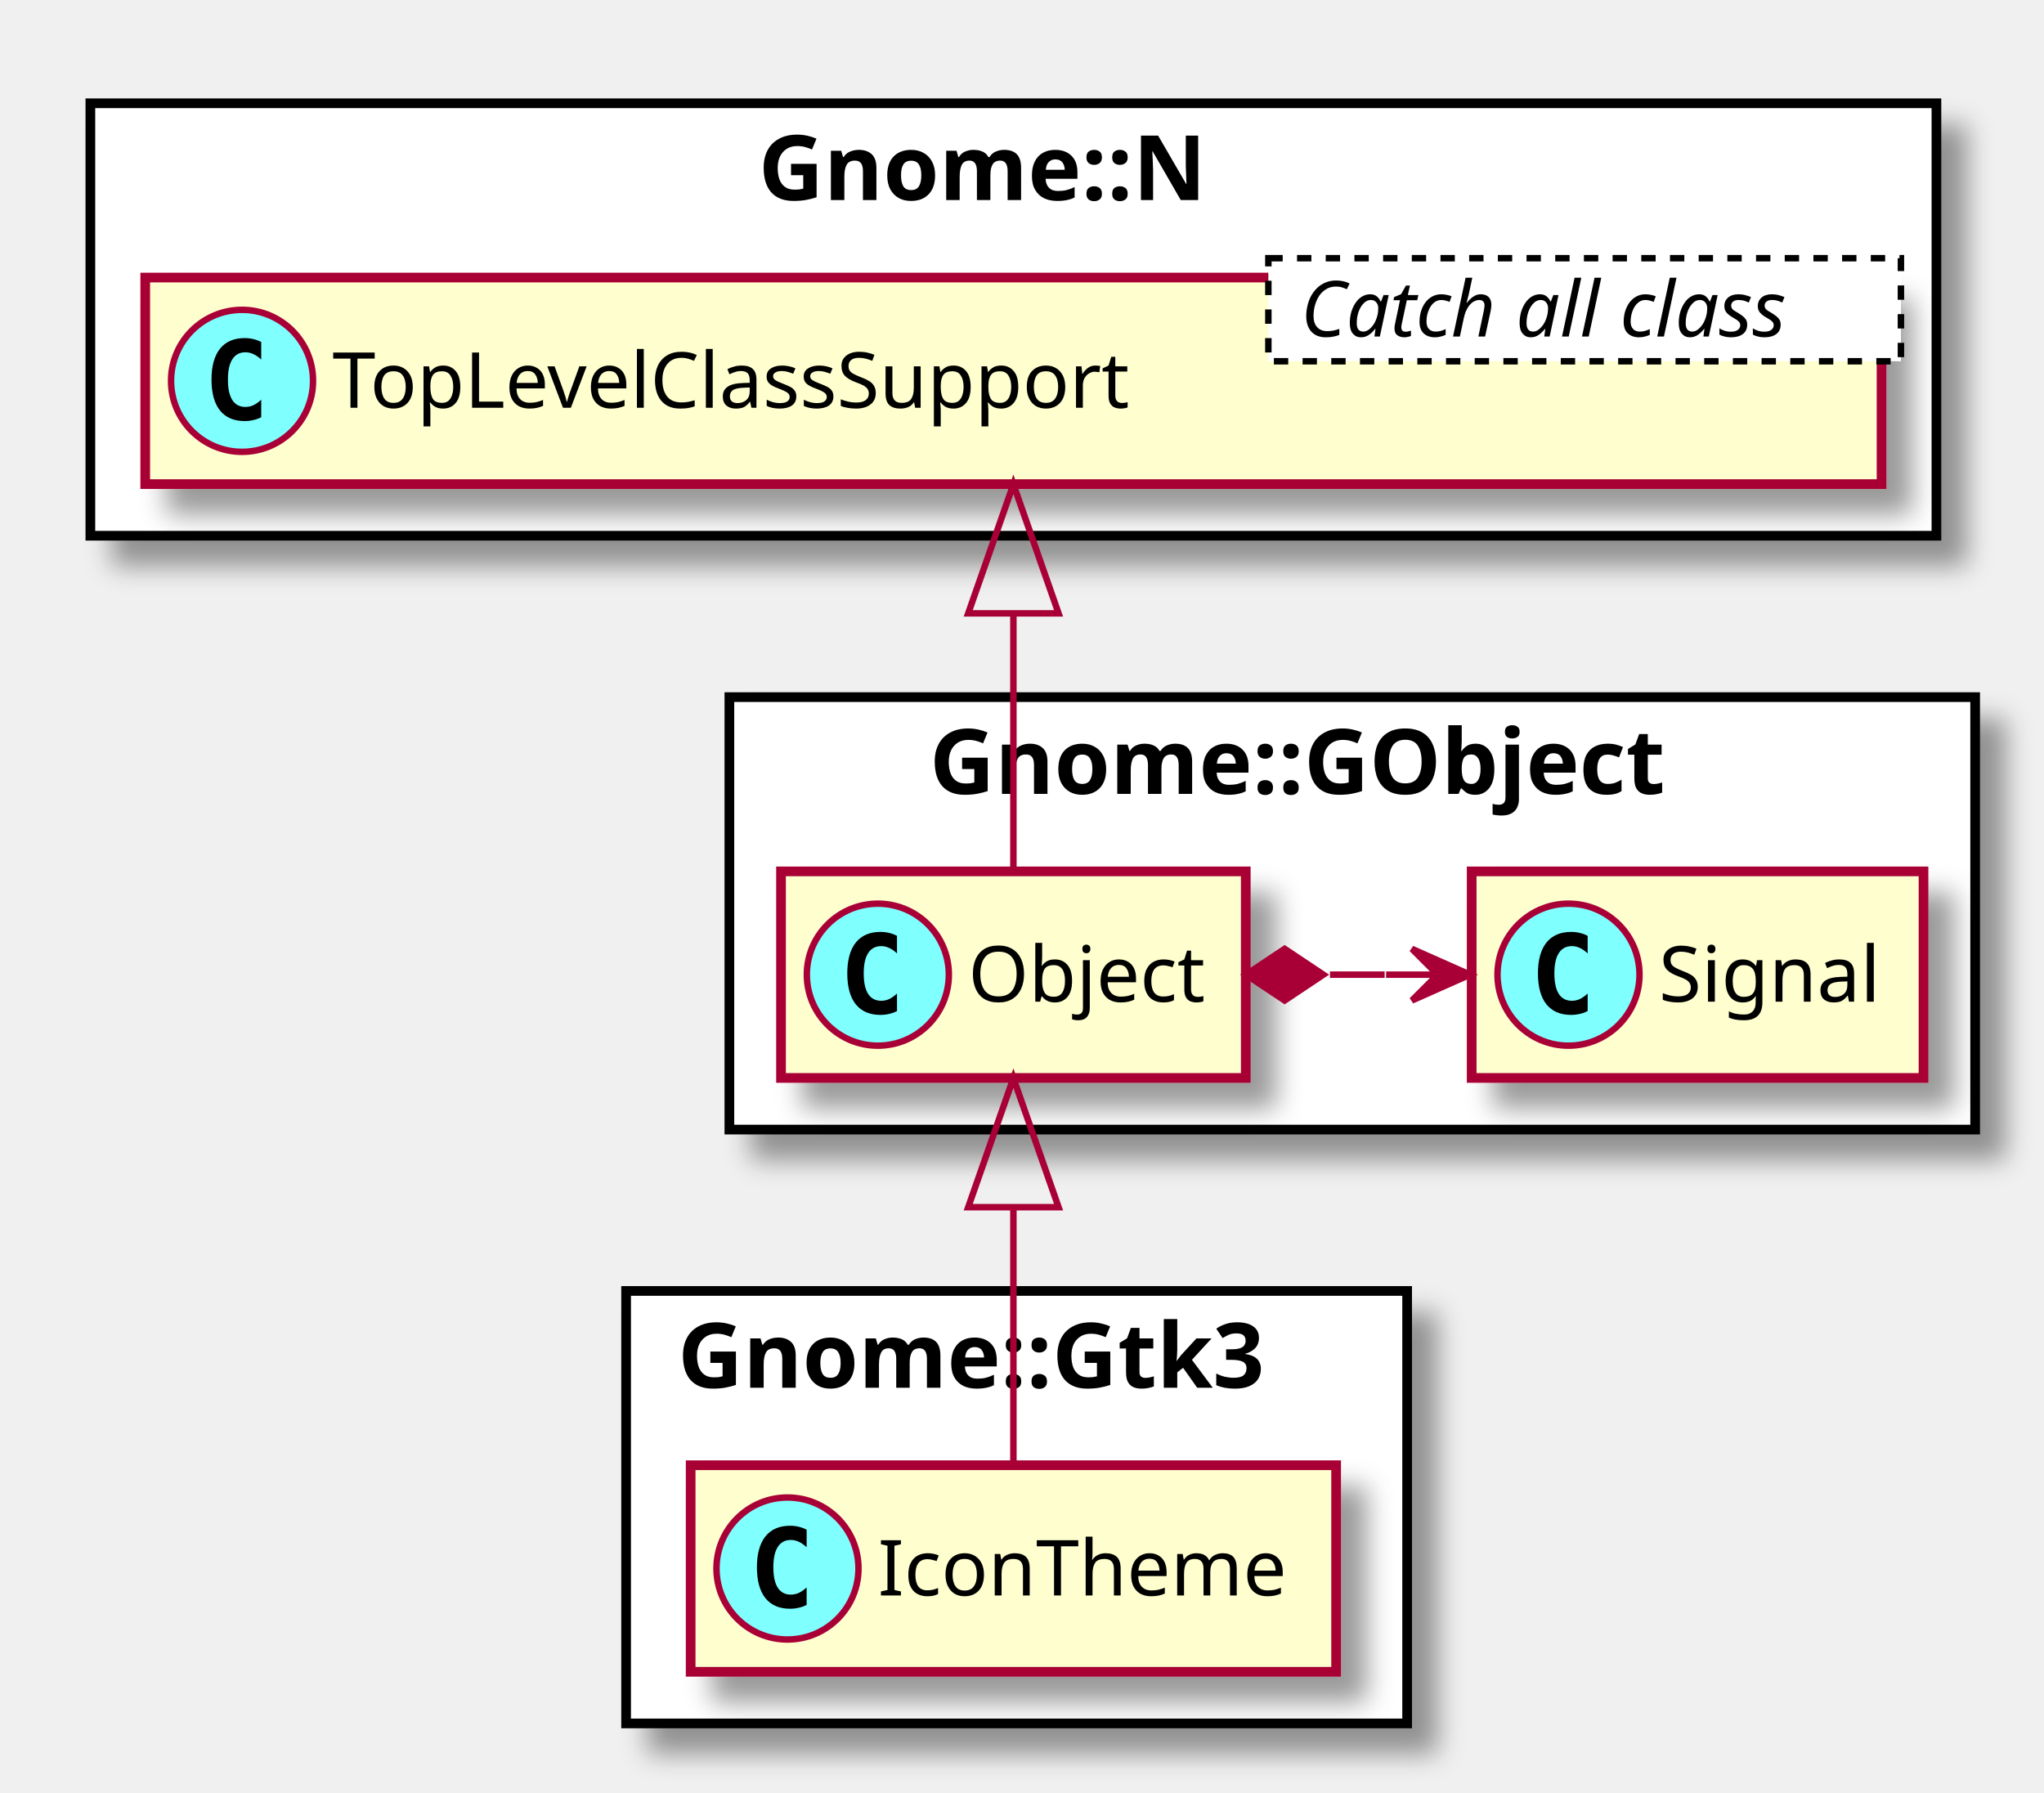
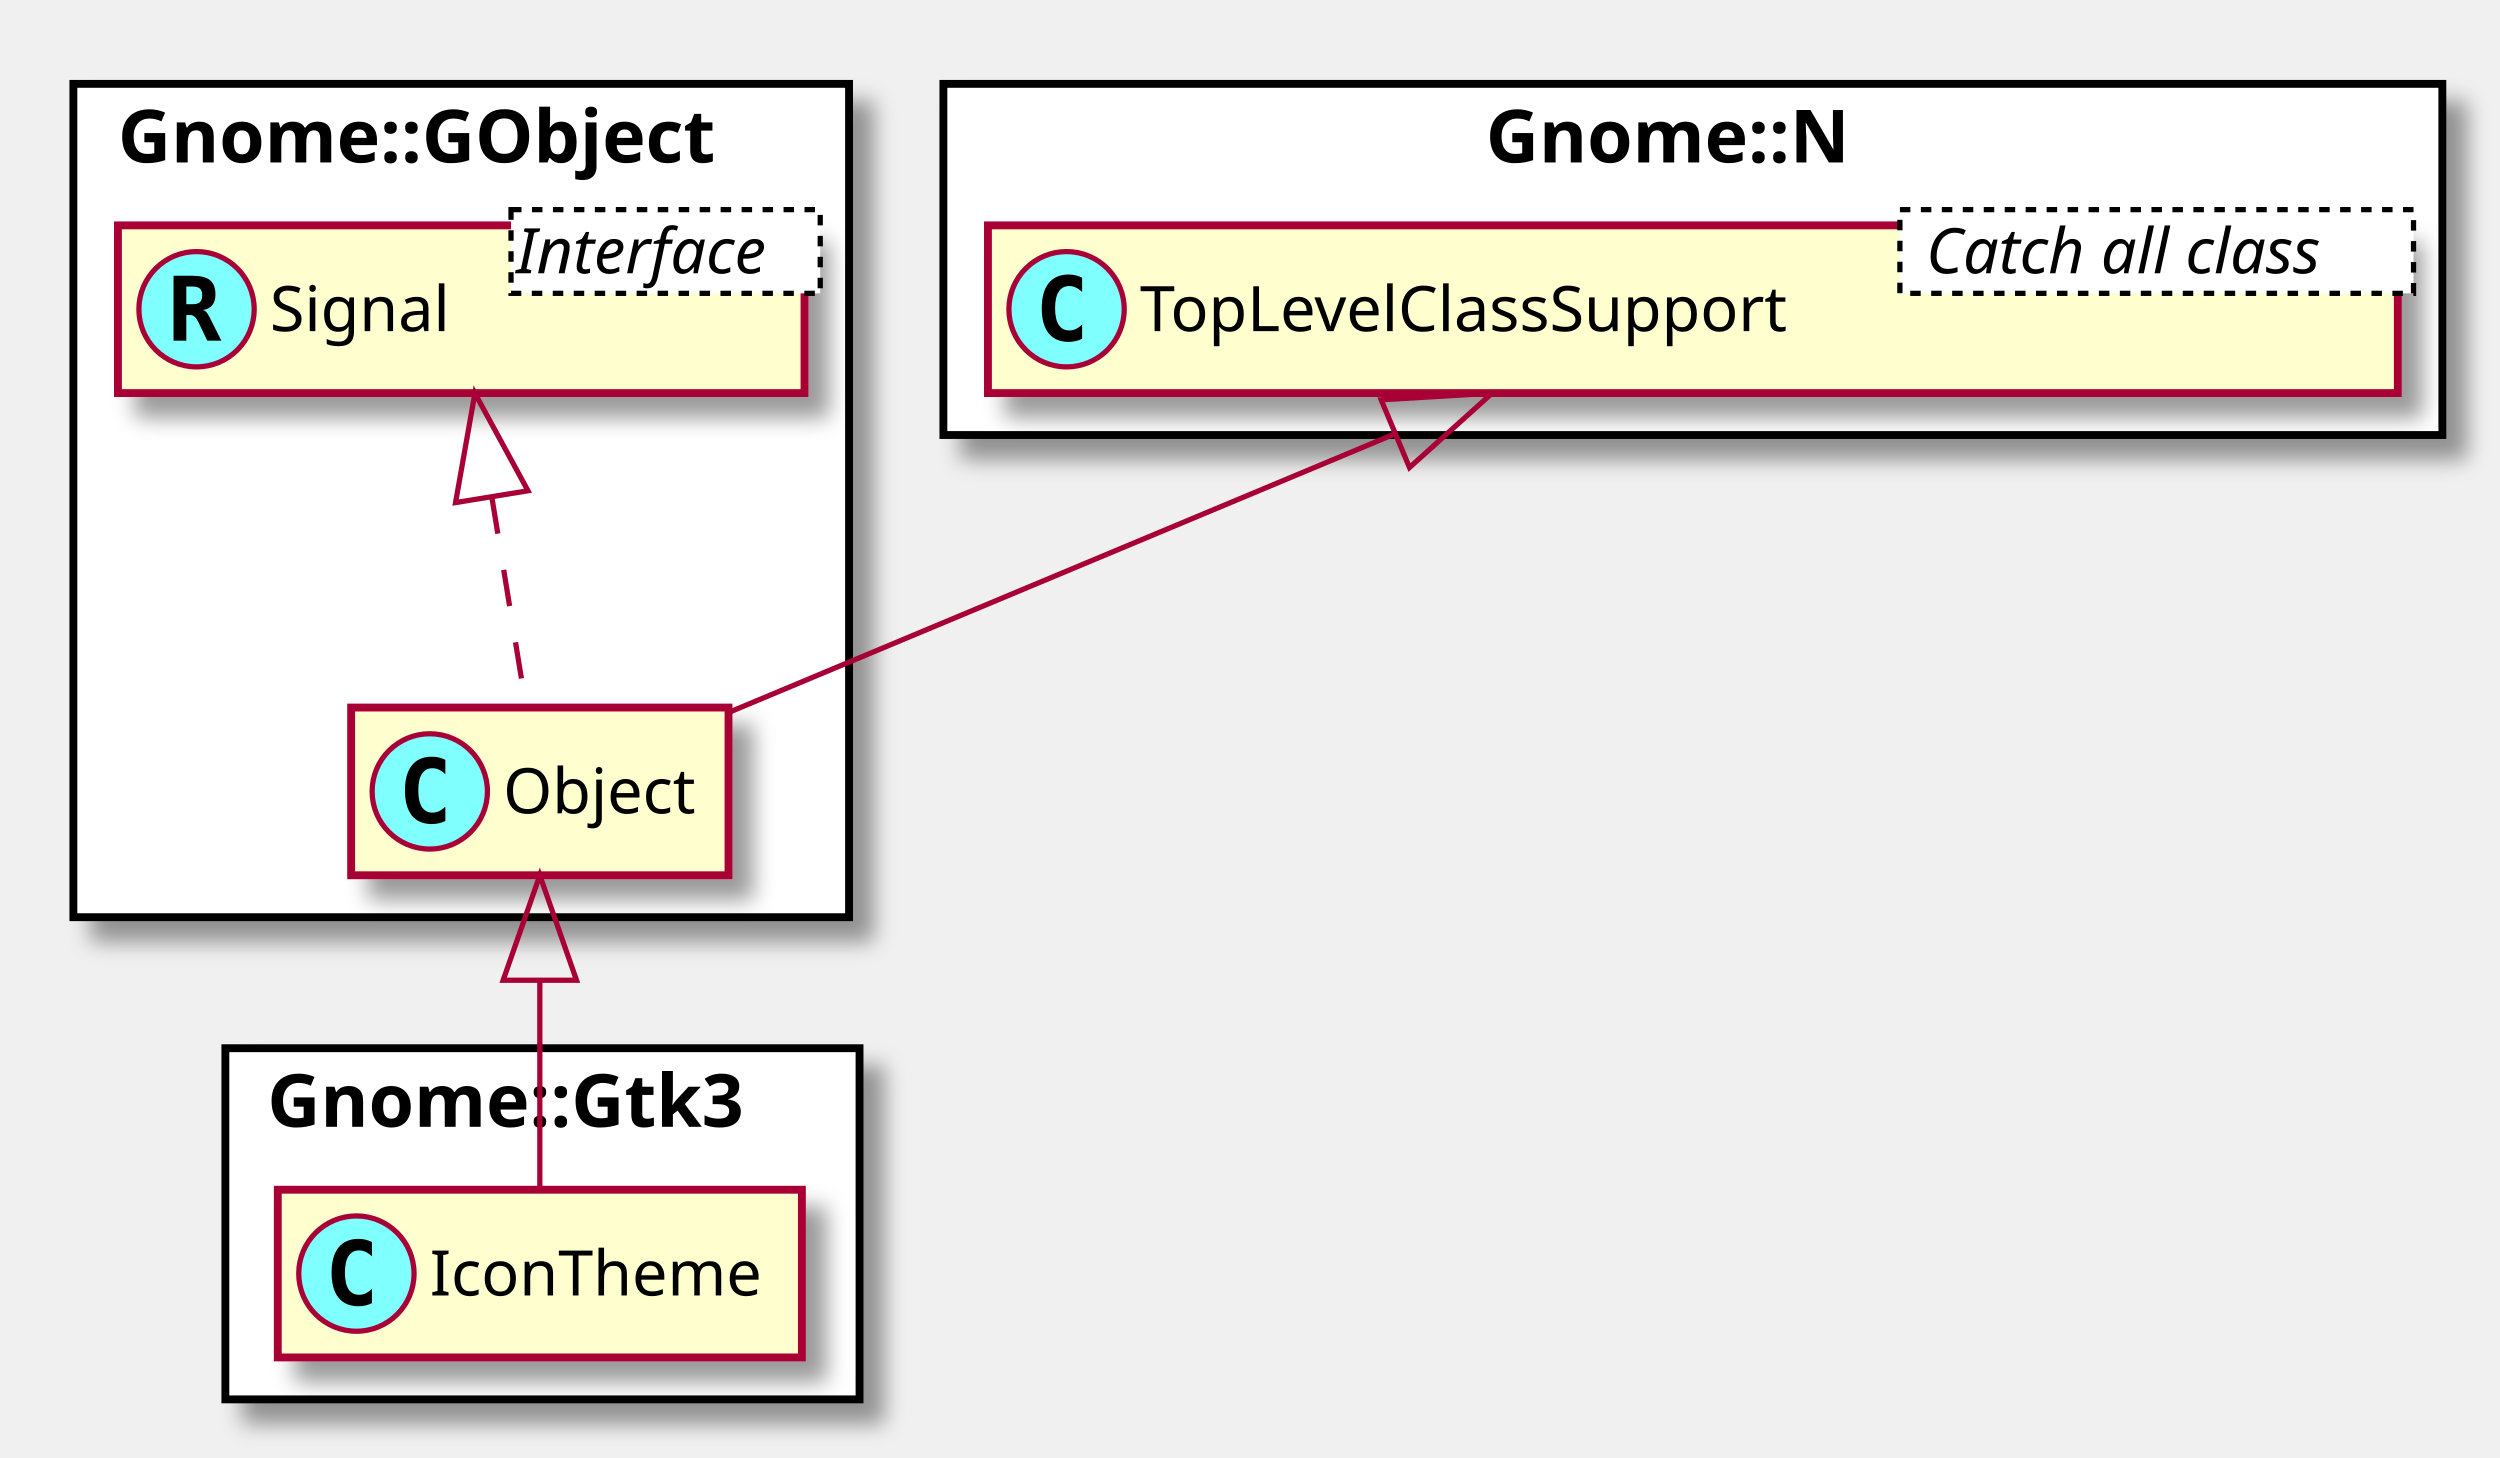
- <svg xmlns="http://www.w3.org/2000/svg" contentScriptType="application/ecmascript" contentStyleType="text/css" height="250.2px" preserveAspectRatio="none" style="width:285px;height:250px;" version="1.1" viewBox="0 0 285 250" width="285.3px" zoomAndPan="magnify">
+ <svg xmlns="http://www.w3.org/2000/svg" contentScriptType="application/ecmascript" contentStyleType="text/css" height="278px" preserveAspectRatio="none" style="width:477px;height:278px;" version="1.1" viewBox="0 0 477 278" width="477px" zoomAndPan="magnify">
  <defs>
-     <filter height="300%" id="fbnh3n3b77jya" width="300%" x="-1" y="-1">
-       <feGaussianBlur result="blurOut" stdDeviation="1.8" />
+     <filter height="300%" id="f1au6k0lowpqeq" width="300%" x="-1" y="-1">
+       <feGaussianBlur result="blurOut" stdDeviation="2.0" />
      <feColorMatrix in="blurOut" result="blurOut2" type="matrix" values="0 0 0 0 0 0 0 0 0 0 0 0 0 0 0 0 0 0 .4 0" />
-       <feOffset dx="3.6" dy="3.6" in="blurOut2" result="blurOut3" />
+       <feOffset dx="4.0" dy="4.0" in="blurOut2" result="blurOut3" />
      <feBlend in="SourceGraphic" in2="blurOut3" mode="normal" />
    </filter>
  </defs>
  <g>
-     <rect fill="#FFFFFF" filter="url(#fbnh3n3b77jya)" height="60.3" style="stroke: #000000; stroke-width: 1.35;" width="257.4" x="12.6" y="14.4" />
-     <text fill="#000000" font-family="sans-serif" font-size="12.6" font-weight="bold" lengthAdjust="spacingAndGlyphs" textLength="71.1" x="105.75" y="27.896">Gnome::N</text>
-     <rect fill="#FFFFFF" filter="url(#fbnh3n3b77jya)" height="60.3" style="stroke: #000000; stroke-width: 1.35;" width="173.7" x="101.7" y="97.2" />
-     <text fill="#000000" font-family="sans-serif" font-size="12.6" font-weight="bold" lengthAdjust="spacingAndGlyphs" textLength="117.9" x="129.6" y="110.696">Gnome::GObject</text>
-     <rect fill="#FFFFFF" filter="url(#fbnh3n3b77jya)" height="60.3" style="stroke: #000000; stroke-width: 1.35;" width="108.9" x="87.3" y="180" />
-     <text fill="#000000" font-family="sans-serif" font-size="12.6" font-weight="bold" lengthAdjust="spacingAndGlyphs" textLength="94.5" x="94.5" y="193.496">Gnome::Gtk3</text>
-     <rect fill="#FEFECE" filter="url(#fbnh3n3b77jya)" height="28.8" id="Gnome::N::TopLevelClassSupport" style="stroke: #A80036; stroke-width: 1.35;" width="242.1" x="20.25" y="38.7" />
-     <ellipse cx="33.75" cy="53.1" fill="#80FFFF" rx="9.9" ry="9.9" style="stroke: #A80036; stroke-width: 0.9;" />
-     <path d="M36.422,58.177 Q35.902,58.444 35.325,58.57 Q34.748,58.711 34.116,58.711 Q31.866,58.711 30.67,57.234 Q29.489,55.744 29.489,52.931 Q29.489,50.119 30.67,48.628 Q31.866,47.138 34.116,47.138 Q34.748,47.138 35.325,47.278 Q35.916,47.419 36.422,47.686 L36.422,50.133 Q35.859,49.612 35.325,49.373 Q34.791,49.12 34.228,49.12 Q33.019,49.12 32.4,50.091 Q31.781,51.047 31.781,52.931 Q31.781,54.816 32.4,55.786 Q33.019,56.742 34.228,56.742 Q34.791,56.742 35.325,56.503 Q35.859,56.25 36.422,55.73 L36.422,58.177 Z " />
-     <text fill="#000000" font-family="sans-serif" font-size="10.8" lengthAdjust="spacingAndGlyphs" textLength="123.3" x="46.35" y="56.863">TopLevelClassSupport</text>
-     <rect fill="#FFFFFF" height="14.372" style="stroke: #000000; stroke-width: 0.9; stroke-dasharray: 2.0,2.0;" width="88.2" x="176.85" y="36" />
-     <text fill="#000000" font-family="sans-serif" font-size="10.8" font-style="italic" lengthAdjust="spacingAndGlyphs" textLength="79.2" x="181.35" y="46.925">Catch all class</text>
-     <rect fill="#FEFECE" filter="url(#fbnh3n3b77jya)" height="28.8" id="Gnome::GObject::Object" style="stroke: #A80036; stroke-width: 1.35;" width="64.8" x="108.9" y="121.5" />
-     <ellipse cx="122.4" cy="135.9" fill="#80FFFF" rx="9.9" ry="9.9" style="stroke: #A80036; stroke-width: 0.9;" />
-     <path d="M125.072,140.977 Q124.552,141.244 123.975,141.37 Q123.398,141.511 122.766,141.511 Q120.516,141.511 119.32,140.034 Q118.139,138.544 118.139,135.731 Q118.139,132.919 119.32,131.428 Q120.516,129.938 122.766,129.938 Q123.398,129.938 123.975,130.078 Q124.566,130.219 125.072,130.486 L125.072,132.933 Q124.509,132.412 123.975,132.173 Q123.441,131.92 122.878,131.92 Q121.669,131.92 121.05,132.891 Q120.431,133.847 120.431,135.731 Q120.431,137.616 121.05,138.586 Q121.669,139.542 122.878,139.542 Q123.441,139.542 123.975,139.303 Q124.509,139.05 125.072,138.53 L125.072,140.977 Z " />
-     <text fill="#000000" font-family="sans-serif" font-size="10.8" lengthAdjust="spacingAndGlyphs" textLength="36" x="135" y="139.663">Object</text>
-     <rect fill="#FEFECE" filter="url(#fbnh3n3b77jya)" height="28.8" id="Gnome::GObject::Signal" style="stroke: #A80036; stroke-width: 1.35;" width="63" x="205.2" y="121.5" />
-     <ellipse cx="218.7" cy="135.9" fill="#80FFFF" rx="9.9" ry="9.9" style="stroke: #A80036; stroke-width: 0.9;" />
-     <path d="M221.372,140.977 Q220.852,141.244 220.275,141.37 Q219.698,141.511 219.066,141.511 Q216.816,141.511 215.62,140.034 Q214.439,138.544 214.439,135.731 Q214.439,132.919 215.62,131.428 Q216.816,129.938 219.066,129.938 Q219.698,129.938 220.275,130.078 Q220.866,130.219 221.372,130.486 L221.372,132.933 Q220.809,132.412 220.275,132.173 Q219.741,131.92 219.178,131.92 Q217.969,131.92 217.35,132.891 Q216.731,133.847 216.731,135.731 Q216.731,137.616 217.35,138.586 Q217.969,139.542 219.178,139.542 Q219.741,139.542 220.275,139.303 Q220.809,139.05 221.372,138.53 L221.372,140.977 Z " />
-     <text fill="#000000" font-family="sans-serif" font-size="10.8" lengthAdjust="spacingAndGlyphs" textLength="34.2" x="231.3" y="139.663">Signal</text>
-     <rect fill="#FEFECE" filter="url(#fbnh3n3b77jya)" height="28.8" id="Gnome::Gtk3::IconTheme" style="stroke: #A80036; stroke-width: 1.35;" width="90" x="96.3" y="204.3" />
-     <ellipse cx="109.8" cy="218.7" fill="#80FFFF" rx="9.9" ry="9.9" style="stroke: #A80036; stroke-width: 0.9;" />
-     <path d="M112.472,223.777 Q111.952,224.044 111.375,224.17 Q110.798,224.311 110.166,224.311 Q107.916,224.311 106.72,222.834 Q105.539,221.344 105.539,218.531 Q105.539,215.719 106.72,214.228 Q107.916,212.738 110.166,212.738 Q110.798,212.738 111.375,212.878 Q111.966,213.019 112.472,213.286 L112.472,215.733 Q111.909,215.213 111.375,214.973 Q110.841,214.72 110.278,214.72 Q109.069,214.72 108.45,215.691 Q107.831,216.647 107.831,218.531 Q107.831,220.416 108.45,221.386 Q109.069,222.342 110.278,222.342 Q110.841,222.342 111.375,222.103 Q111.909,221.85 112.472,221.33 L112.472,223.777 Z " />
-     <text fill="#000000" font-family="sans-serif" font-size="10.8" lengthAdjust="spacingAndGlyphs" textLength="61.2" x="122.4" y="222.463">IconTheme</text>
-     <path d="M141.3,85.864 C141.3,98.171 141.3,111.543 141.3,121.365 " fill="none" id="Gnome::N::TopLevelClassSupport-Gnome::GObject::Object" style="stroke: #A80036; stroke-width: 0.9;" />
-     <polygon fill="none" points="135,85.523,141.3,67.523,147.6,85.523,135,85.523" style="stroke: #A80036; stroke-width: 0.9;" />
-     <path d="M141.3,168.664 C141.3,180.971 141.3,194.343 141.3,204.165 " fill="none" id="Gnome::GObject::Object-Gnome::Gtk3::IconTheme" style="stroke: #A80036; stroke-width: 0.9;" />
-     <polygon fill="none" points="135,168.323,141.3,150.323,147.6,168.323,135,168.323" style="stroke: #A80036; stroke-width: 0.9;" />
-     <path d="M185.437,135.9 C187.98,135.9 190.523,135.9 193.065,135.9 " fill="none" id="Gnome::GObject::Object-Gnome::GObject::Signal" style="stroke: #A80036; stroke-width: 0.9;" />
-     <polygon fill="#A80036" points="204.965,135.9,196.865,132.3,200.465,135.9,196.865,139.5,204.965,135.9" style="stroke: #A80036; stroke-width: 0.9;" />
-     <line style="stroke: #A80036; stroke-width: 0.9;" x1="200.465" x2="193.264" y1="135.9" y2="135.9" />
-     <polygon fill="#A80036" points="173.721,135.9,179.121,139.5,184.521,135.9,179.121,132.3,173.721,135.9" style="stroke: #A80036; stroke-width: 0.9;" />
+     <rect fill="#FFFFFF" filter="url(#f1au6k0lowpqeq)" height="159" style="stroke: #000000; stroke-width: 1.5;" width="148" x="14" y="16" />
+     <text fill="#000000" font-family="sans-serif" font-size="14" font-weight="bold" lengthAdjust="spacingAndGlyphs" textLength="131" x="22.5" y="30.995">Gnome::GObject</text>
+     <rect fill="#FFFFFF" filter="url(#f1au6k0lowpqeq)" height="67" style="stroke: #000000; stroke-width: 1.5;" width="286" x="180" y="16" />
+     <text fill="#000000" font-family="sans-serif" font-size="14" font-weight="bold" lengthAdjust="spacingAndGlyphs" textLength="79" x="283.5" y="30.995">Gnome::N</text>
+     <rect fill="#FFFFFF" filter="url(#f1au6k0lowpqeq)" height="67" style="stroke: #000000; stroke-width: 1.5;" width="121" x="43" y="200" />
+     <text fill="#000000" font-family="sans-serif" font-size="14" font-weight="bold" lengthAdjust="spacingAndGlyphs" textLength="105" x="51" y="214.995">Gnome::Gtk3</text>
+     <rect fill="#FEFECE" filter="url(#f1au6k0lowpqeq)" height="32" id="Gnome::GObject::Signal" style="stroke: #A80036; stroke-width: 1.5;" width="131" x="22.5" y="43" />
+     <ellipse cx="37.5" cy="59" fill="#80FFFF" rx="11" ry="11" style="stroke: #A80036; stroke-width: 1.0;" />
+     <path d="M38.703,59.141 Q39.062,59.219 39.328,59.5 Q39.609,59.766 40,60.547 L42.234,65 L39.547,65 L38.047,61.875 Q37.984,61.734 37.875,61.5 Q37.219,60.109 36.328,60.109 L35.547,60.109 L35.547,65 L33.109,65 L33.109,52.609 L36.641,52.609 Q39.031,52.609 40.062,53.453 Q41.109,54.297 41.109,56.203 Q41.109,57.484 40.484,58.25 Q39.875,59 38.703,59.141 Z M35.547,54.672 L35.547,58.047 L36.703,58.047 Q37.719,58.047 38.141,57.656 Q38.578,57.25 38.578,56.344 Q38.578,55.453 38.141,55.062 Q37.719,54.672 36.703,54.672 L35.547,54.672 Z " />
+     <text fill="#000000" font-family="sans-serif" font-size="12" lengthAdjust="spacingAndGlyphs" textLength="38" x="51.5" y="63.181">Signal</text>
+     <rect fill="#FFFFFF" height="15.969" style="stroke: #000000; stroke-width: 1.0; stroke-dasharray: 2.0,2.0;" width="59" x="97.5" y="40" />
+     <text fill="#000000" font-family="sans-serif" font-size="12" font-style="italic" lengthAdjust="spacingAndGlyphs" textLength="57" x="98.5" y="52.139">Interface</text>
+     <rect fill="#FEFECE" filter="url(#f1au6k0lowpqeq)" height="32" id="Gnome::GObject::Object" style="stroke: #A80036; stroke-width: 1.5;" width="72" x="67" y="135" />
+     <ellipse cx="82" cy="151" fill="#80FFFF" rx="11" ry="11" style="stroke: #A80036; stroke-width: 1.0;" />
+     <path d="M84.969,156.641 Q84.391,156.938 83.75,157.078 Q83.109,157.234 82.406,157.234 Q79.906,157.234 78.578,155.594 Q77.266,153.938 77.266,150.812 Q77.266,147.688 78.578,146.031 Q79.906,144.375 82.406,144.375 Q83.109,144.375 83.75,144.531 Q84.406,144.688 84.969,144.984 L84.969,147.703 Q84.344,147.125 83.75,146.859 Q83.156,146.578 82.531,146.578 Q81.188,146.578 80.5,147.656 Q79.812,148.719 79.812,150.812 Q79.812,152.906 80.5,153.984 Q81.188,155.047 82.531,155.047 Q83.156,155.047 83.75,154.781 Q84.344,154.5 84.969,153.922 L84.969,156.641 Z " />
+     <text fill="#000000" font-family="sans-serif" font-size="12" lengthAdjust="spacingAndGlyphs" textLength="40" x="96" y="155.181">Object</text>
+     <rect fill="#FEFECE" filter="url(#f1au6k0lowpqeq)" height="32" id="Gnome::N::TopLevelClassSupport" style="stroke: #A80036; stroke-width: 1.5;" width="269" x="188.5" y="43" />
+     <ellipse cx="203.5" cy="59" fill="#80FFFF" rx="11" ry="11" style="stroke: #A80036; stroke-width: 1.0;" />
+     <path d="M206.469,64.641 Q205.891,64.938 205.25,65.078 Q204.609,65.234 203.906,65.234 Q201.406,65.234 200.078,63.594 Q198.766,61.938 198.766,58.812 Q198.766,55.688 200.078,54.031 Q201.406,52.375 203.906,52.375 Q204.609,52.375 205.25,52.531 Q205.906,52.688 206.469,52.984 L206.469,55.703 Q205.844,55.125 205.25,54.859 Q204.656,54.578 204.031,54.578 Q202.688,54.578 202,55.656 Q201.312,56.719 201.312,58.812 Q201.312,60.906 202,61.984 Q202.688,63.047 204.031,63.047 Q204.656,63.047 205.25,62.781 Q205.844,62.5 206.469,61.922 L206.469,64.641 Z " />
+     <text fill="#000000" font-family="sans-serif" font-size="12" lengthAdjust="spacingAndGlyphs" textLength="137" x="217.5" y="63.181">TopLevelClassSupport</text>
+     <rect fill="#FFFFFF" height="15.969" style="stroke: #000000; stroke-width: 1.0; stroke-dasharray: 2.0,2.0;" width="98" x="362.5" y="40" />
+     <text fill="#000000" font-family="sans-serif" font-size="12" font-style="italic" lengthAdjust="spacingAndGlyphs" textLength="88" x="367.5" y="52.139">Catch all class</text>
+     <rect fill="#FEFECE" filter="url(#f1au6k0lowpqeq)" height="32" id="Gnome::Gtk3::IconTheme" style="stroke: #A80036; stroke-width: 1.5;" width="100" x="53" y="227" />
+     <ellipse cx="68" cy="243" fill="#80FFFF" rx="11" ry="11" style="stroke: #A80036; stroke-width: 1.0;" />
+     <path d="M70.969,248.641 Q70.391,248.938 69.75,249.078 Q69.109,249.234 68.406,249.234 Q65.906,249.234 64.578,247.594 Q63.266,245.938 63.266,242.812 Q63.266,239.688 64.578,238.031 Q65.906,236.375 68.406,236.375 Q69.109,236.375 69.75,236.531 Q70.406,236.688 70.969,236.984 L70.969,239.703 Q70.344,239.125 69.75,238.859 Q69.156,238.578 68.531,238.578 Q67.188,238.578 66.5,239.656 Q65.812,240.719 65.812,242.812 Q65.812,244.906 66.5,245.984 Q67.188,247.047 68.531,247.047 Q69.156,247.047 69.75,246.781 Q70.344,246.5 70.969,245.922 L70.969,248.641 Z " />
+     <text fill="#000000" font-family="sans-serif" font-size="12" lengthAdjust="spacingAndGlyphs" textLength="68" x="82" y="247.181">IconTheme</text>
+     <path d="M266.122,82.785 C226.02,99.555 173.523,121.508 139.059,135.921 " fill="none" id="Gnome::N::TopLevelClassSupport-Gnome::GObject::Object" style="stroke: #A80036; stroke-width: 1.0;" />
+     <polygon fill="none" points="263.527,76.283,284.679,75.025,268.928,89.199,263.527,76.283" style="stroke: #A80036; stroke-width: 1.0;" />
+     <path d="M103,187.405 C103,201.079 103,215.937 103,226.85 " fill="none" id="Gnome::GObject::Object-Gnome::Gtk3::IconTheme" style="stroke: #A80036; stroke-width: 1.0;" />
+     <polygon fill="none" points="96,187.025,103,167.025,110,187.025,96,187.025" style="stroke: #A80036; stroke-width: 1.0;" />
+     <path d="M93.855,94.911 C96.107,108.72 98.566,123.805 100.367,134.85 " fill="none" id="Gnome::GObject::Signal-Gnome::GObject::Object" style="stroke: #A80036; stroke-width: 1.0; stroke-dasharray: 7.0,7.0;" />
+     <polygon fill="none" points="86.922,95.891,90.613,75.025,100.74,93.638,86.922,95.891" style="stroke: #A80036; stroke-width: 1.0;" />
  </g>
</svg>
